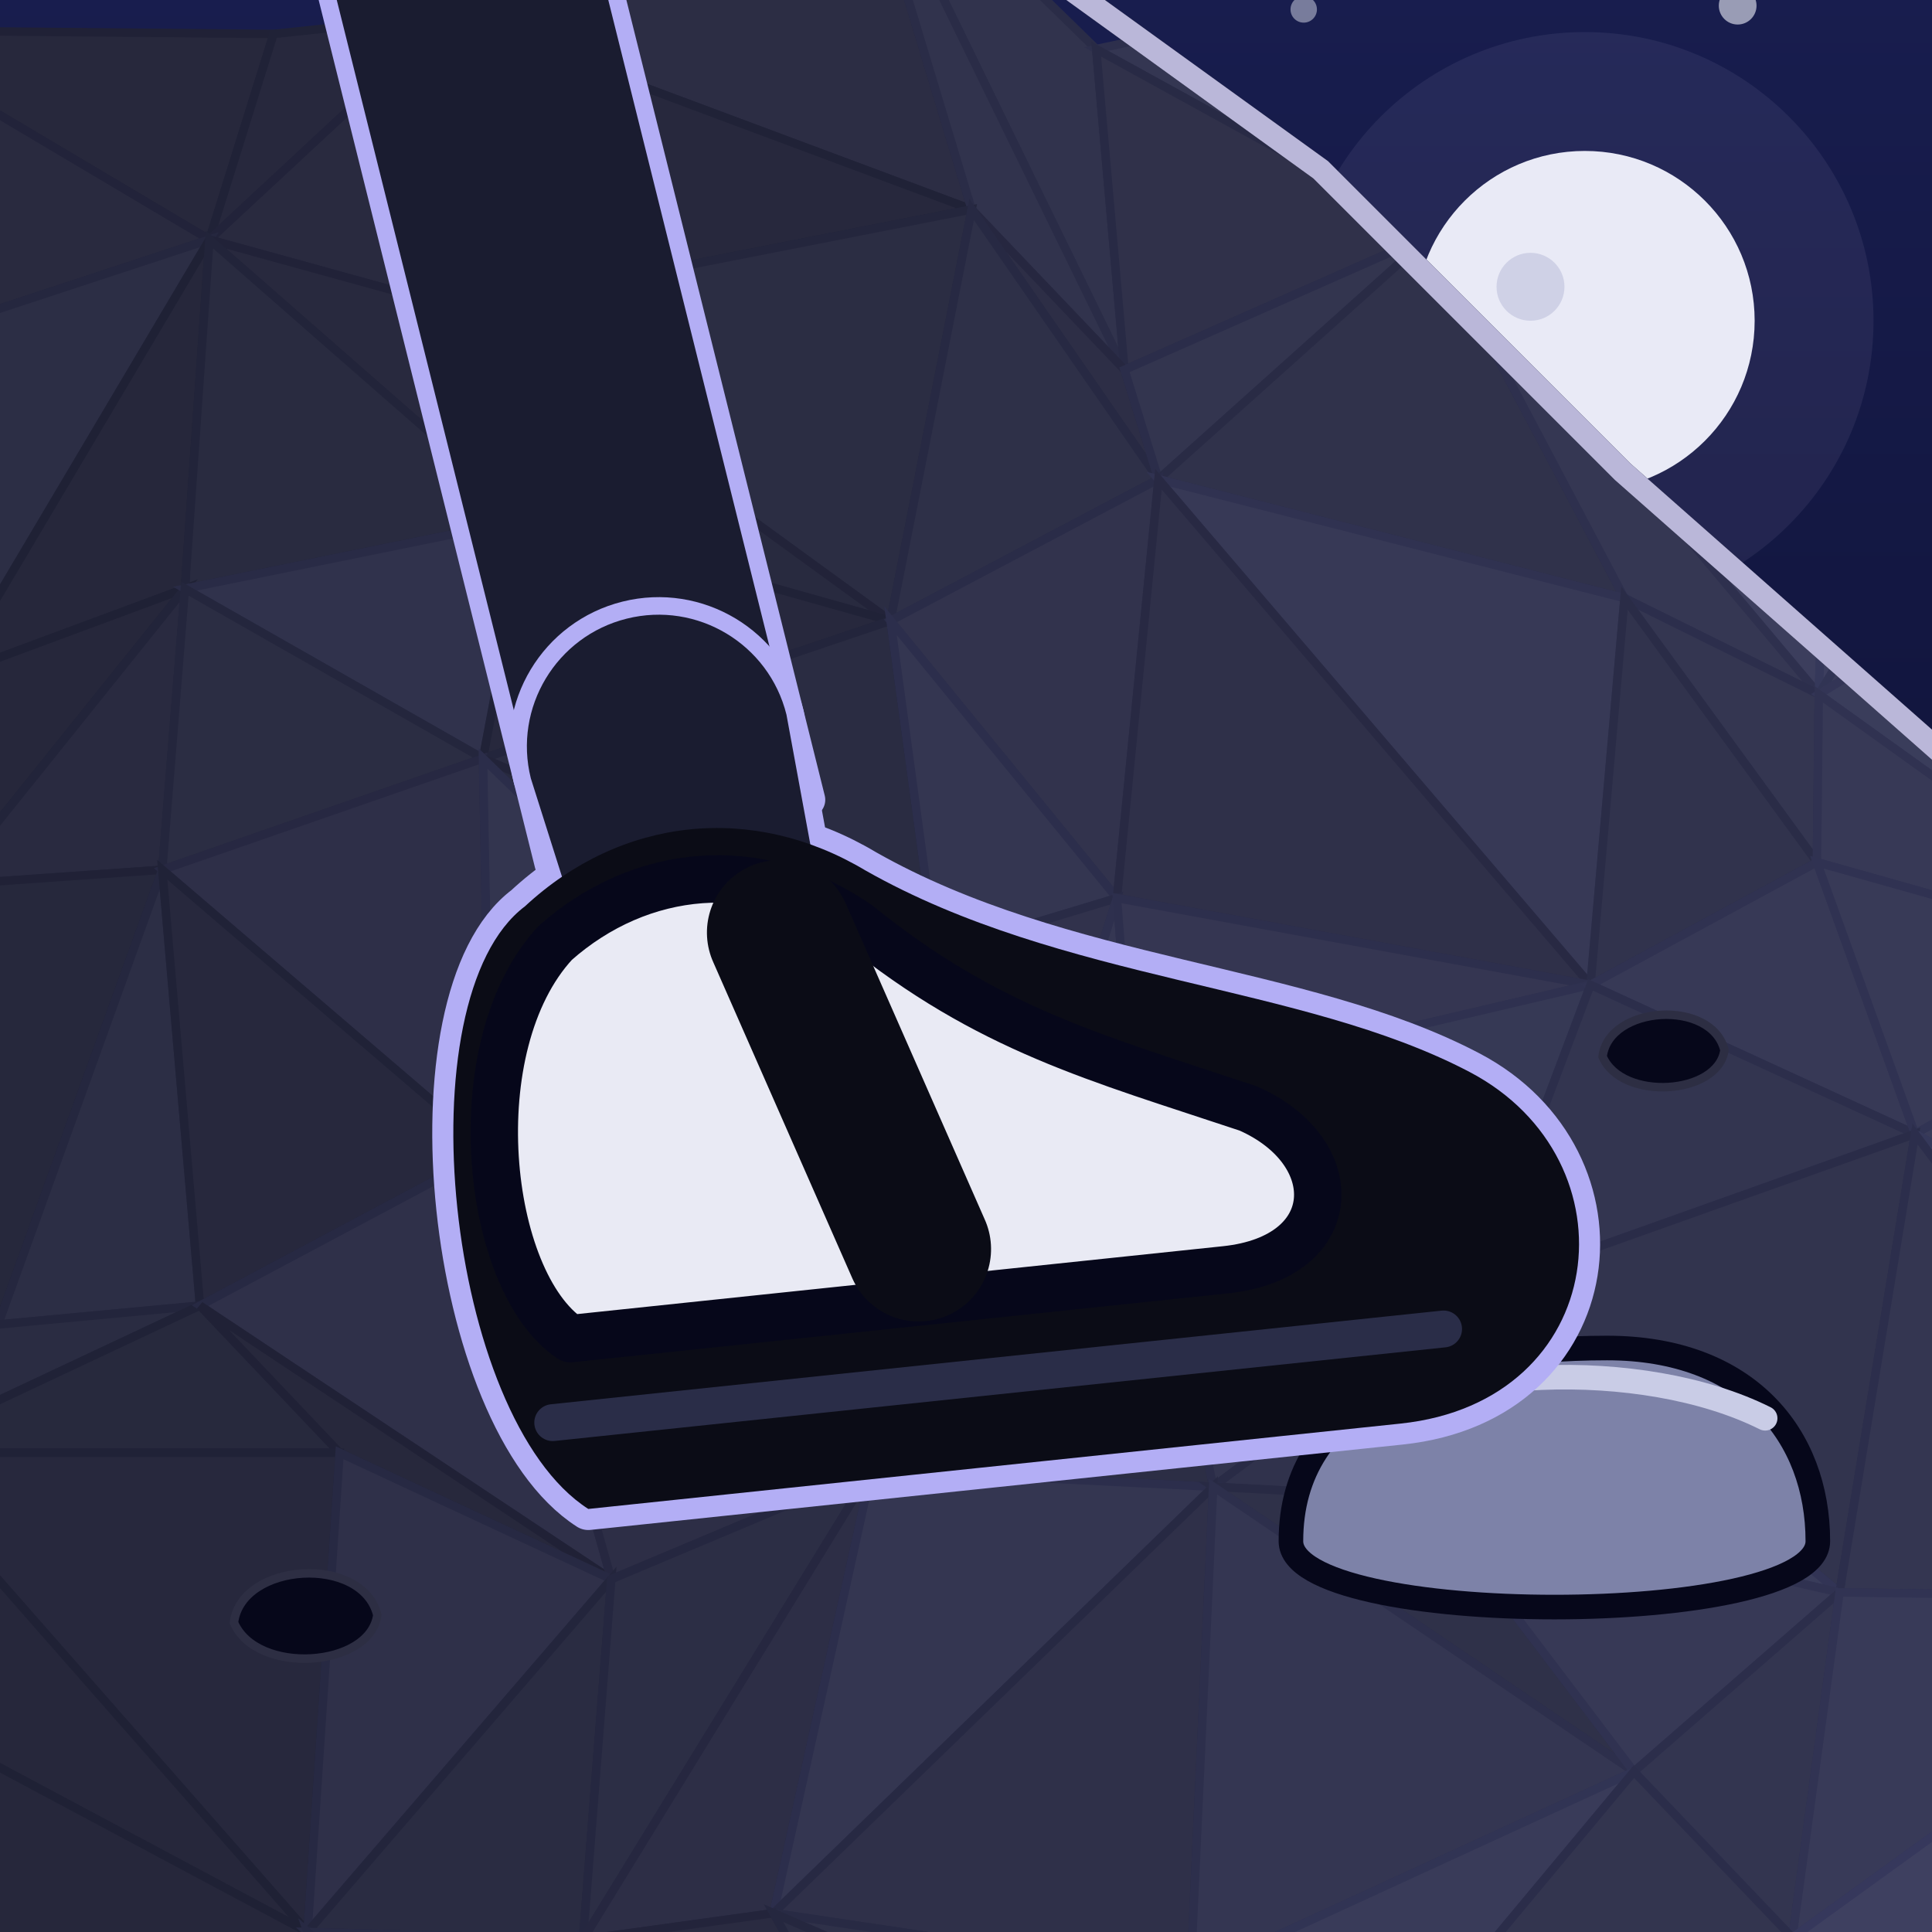
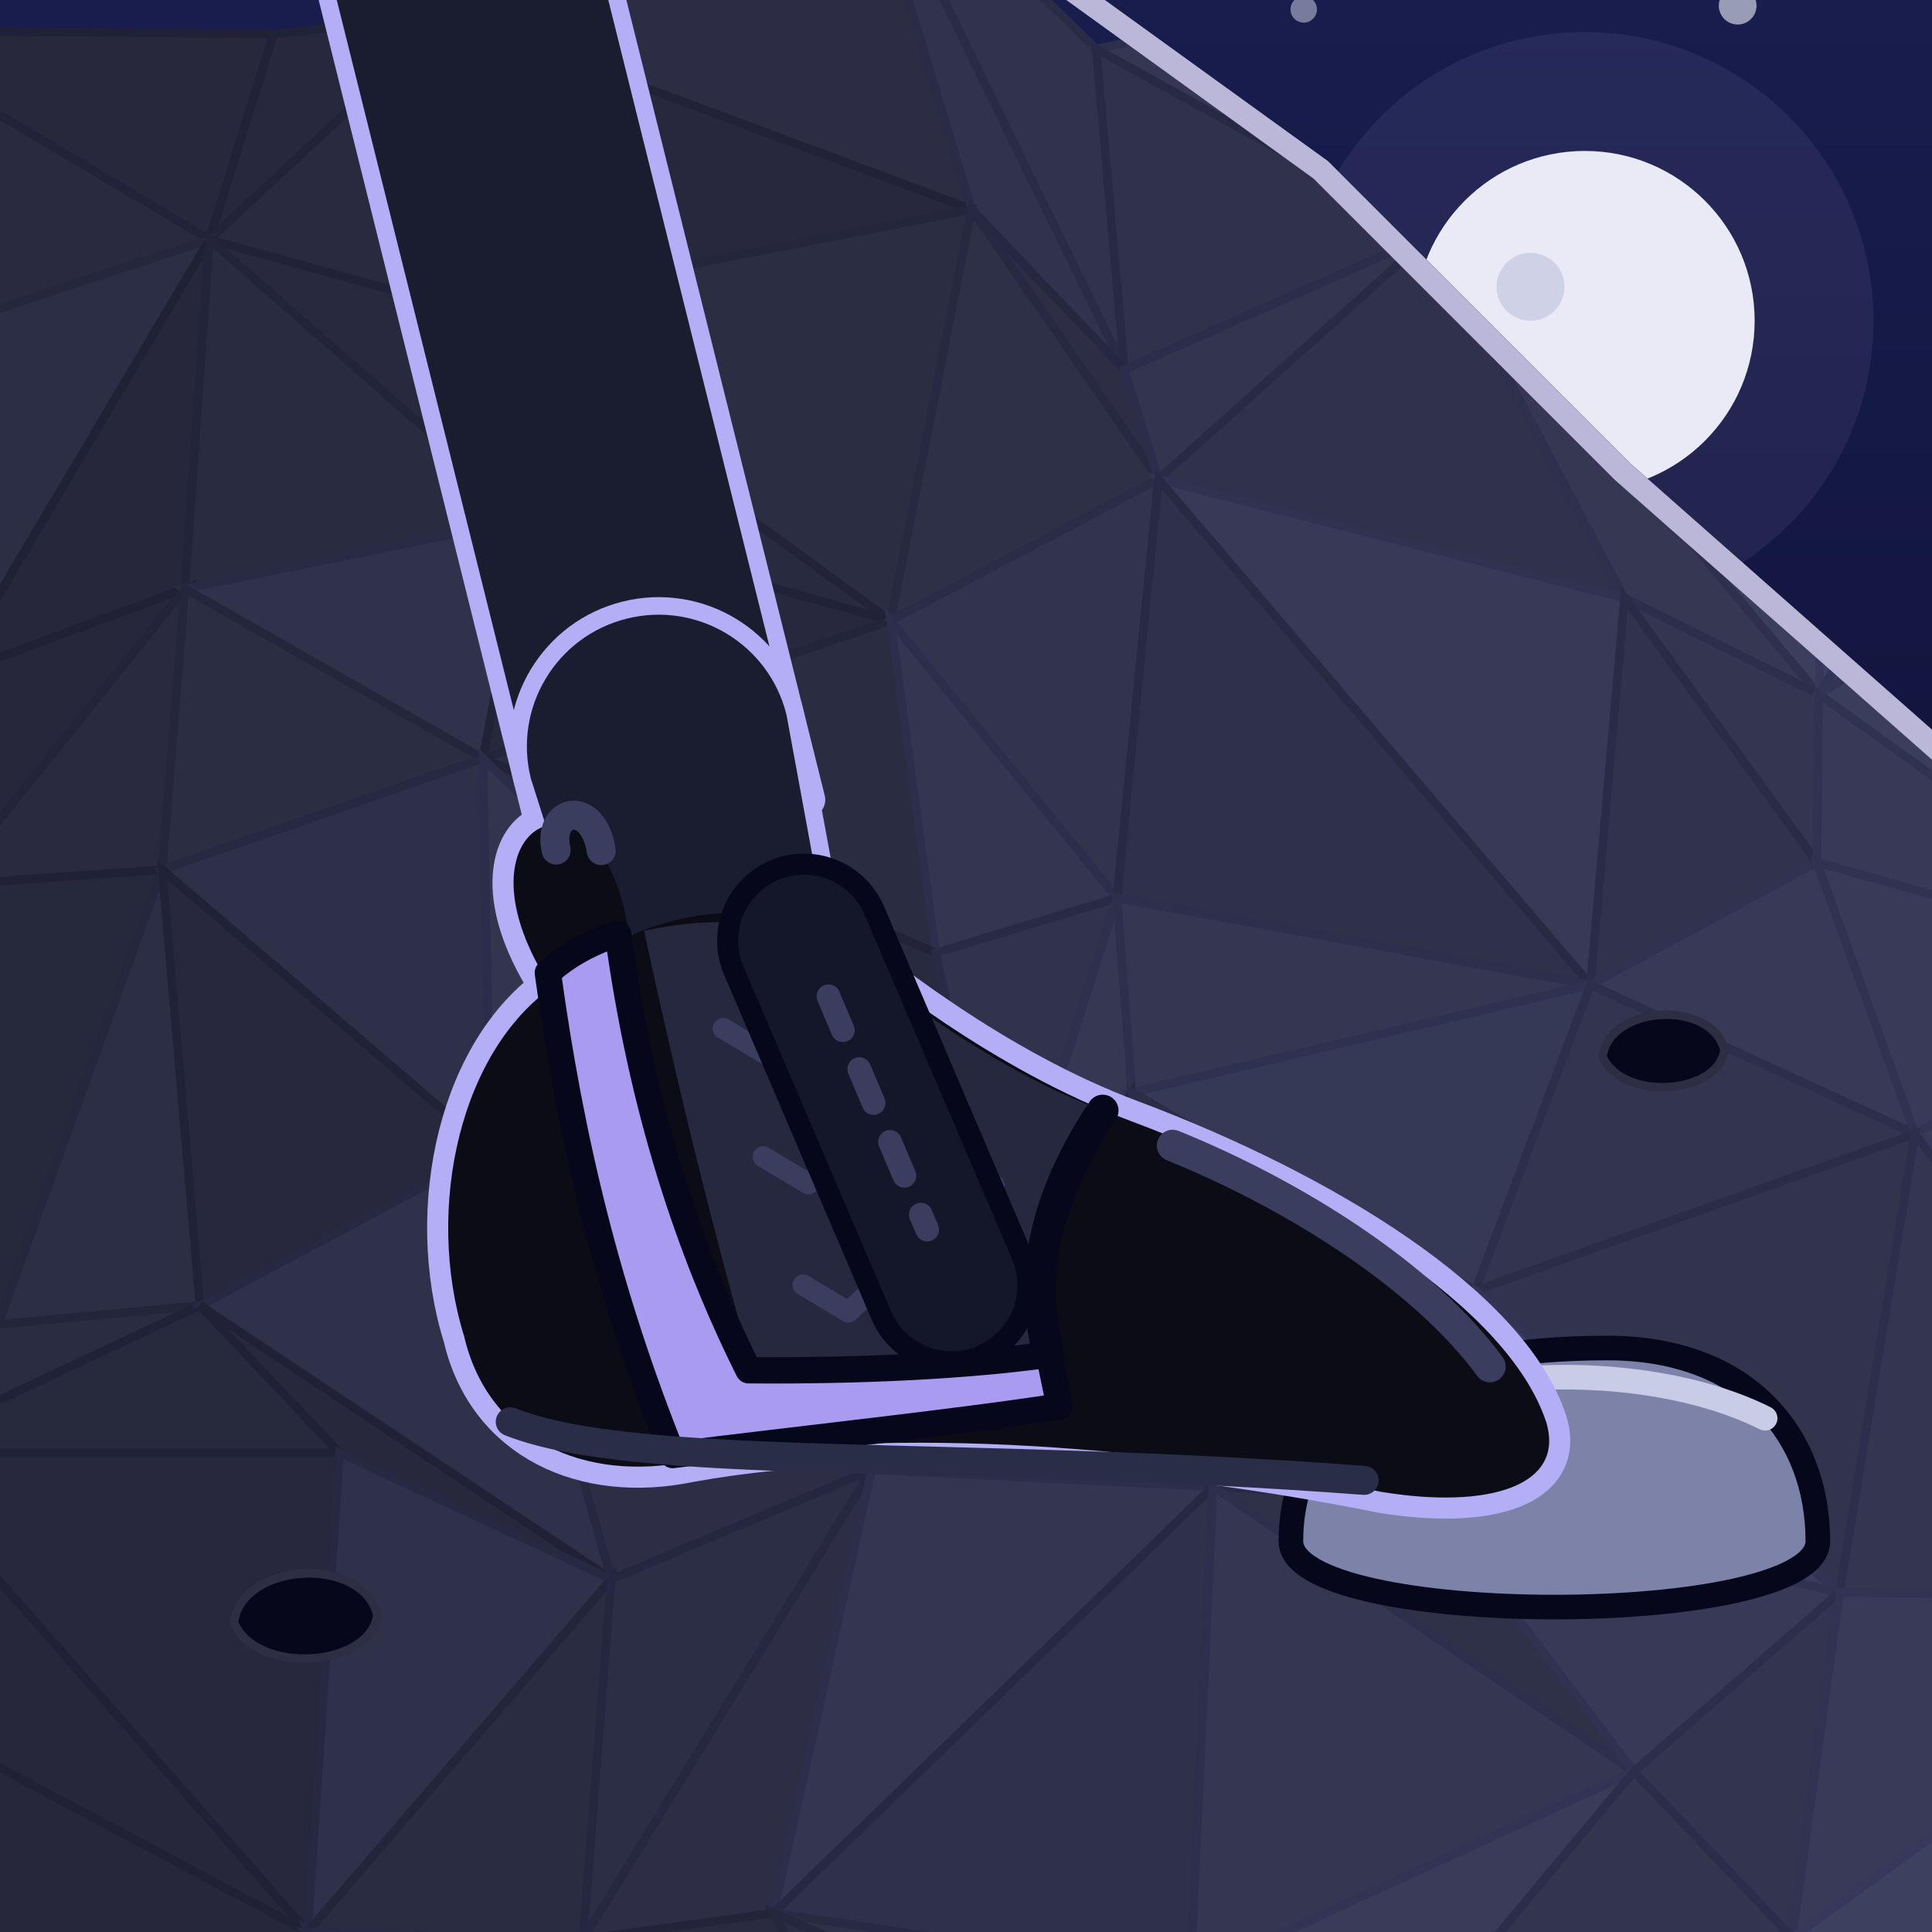
<svg xmlns="http://www.w3.org/2000/svg" viewBox="0 0 1024 1024" width="1024" height="1024" role="img" aria-label="App icon, Shoe">
  <defs>
    <clipPath id="ic-shoe-1024">
      <rect width="1024" height="1024" rx="0" />
    </clipPath>
    <linearGradient id="ib-shoe-1024" x1="0" y1="0" x2="0" y2="1">
      <stop offset="0" stop-color="#181D4E" />
      <stop offset="1" stop-color="#080A26" />
    </linearGradient>
  </defs>
  <g clip-path="url(#ic-shoe-1024)">
    <rect width="1024" height="1024" fill="url(#ib-shoe-1024)" />
    <circle cx="524" cy="212" r="7" fill="#EEF0FA" opacity="0.45" />
    <circle cx="921" cy="3" r="10" fill="#EEF0FA" opacity="0.6" />
    <circle cx="294" cy="214" r="13" fill="#EEF0FA" opacity="0.75" />
    <circle cx="691" cy="5" r="7" fill="#EEF0FA" opacity="0.45" />
    <circle cx="64" cy="216" r="10" fill="#EEF0FA" opacity="0.6" />
    <circle cx="461" cy="7" r="13" fill="#EEF0FA" opacity="0.75" />
    <circle cx="858" cy="218" r="7" fill="#EEF0FA" opacity="0.45" />
    <circle cx="231" cy="9" r="10" fill="#EEF0FA" opacity="0.6" />
    <circle cx="628" cy="220" r="13" fill="#EEF0FA" opacity="0.75" />
    <circle cx="840" cy="170" r="153" fill="#E9E6FF" opacity=".07" />
    <circle cx="840" cy="170" r="90" fill="#E9EAF6" />
    <circle cx="811.2" cy="152" r="18" fill="#CFD1E6" />
    <g>
      <clipPath id="r-shoe-1024">
        <path d="M-40 1064 L-40 -40 L520 -40 L700 90 L860 250 L1064 430 L1064 1064Z" />
      </clipPath>
      <g clip-path="url(#r-shoe-1024)">
        <path d="M-76,16L145,18L111,127Z" fill="hsl(236 22% 19.4%)" stroke="hsl(236 26% 16.9%)" stroke-width="4.5" />
        <path d="M-76,16L111,127L-44,178Z" fill="hsl(236 22% 20.4%)" stroke="hsl(236 26% 17.9%)" stroke-width="4.5" />
        <path d="M145,18L239,8L111,127Z" fill="hsl(236 22% 19.6%)" stroke="hsl(236 26% 17.1%)" stroke-width="4.5" />
        <path d="M239,8L245,164L111,127Z" fill="hsl(236 22% 20.4%)" stroke="hsl(236 26% 17.9%)" stroke-width="4.5" />
        <path d="M239,8L451,-101L515,111Z" fill="hsl(236 22% 21.9%)" stroke="hsl(236 26% 19.4%)" stroke-width="4.5" />
        <path d="M239,8L515,111L245,164Z" fill="hsl(236 22% 19.6%)" stroke="hsl(236 26% 17.1%)" stroke-width="4.5" />
        <path d="M451,-101L581,26L596,196Z" fill="hsl(236 22% 24.7%)" stroke="hsl(236 26% 22.2%)" stroke-width="4.5" />
        <path d="M451,-101L596,196L515,111Z" fill="hsl(236 22% 24.7%)" stroke="hsl(236 26% 22.2%)" stroke-width="4.5" />
        <path d="M581,26L874,-36L759,124Z" fill="hsl(236 22% 26.2%)" stroke="hsl(236 26% 23.7%)" stroke-width="4.5" />
        <path d="M581,26L759,124L596,196Z" fill="hsl(236 22% 23.9%)" stroke="hsl(236 26% 21.4%)" stroke-width="4.5" />
        <path d="M874,-36L973,-33L759,124Z" fill="hsl(236 22% 29.9%)" stroke="hsl(236 26% 27.4%)" stroke-width="4.5" />
        <path d="M973,-33L974,77L759,124Z" fill="hsl(236 22% 29.2%)" stroke="hsl(236 26% 26.7%)" stroke-width="4.5" />
        <path d="M973,-33L1164,-2L974,77Z" fill="hsl(236 22% 27.6%)" stroke="hsl(236 26% 25.1%)" stroke-width="4.5" />
        <path d="M1164,-2L1098,147L974,77Z" fill="hsl(236 22% 29.1%)" stroke="hsl(236 26% 26.6%)" stroke-width="4.5" />
        <path d="M1164,-2L1358,-51L1098,147Z" fill="hsl(236 22% 30.2%)" stroke="hsl(236 26% 27.7%)" stroke-width="4.5" />
        <path d="M1358,-51L1357,73L1098,147Z" fill="hsl(236 22% 31.0%)" stroke="hsl(236 26% 28.5%)" stroke-width="4.5" />
        <path d="M-44,178L111,127L-26,358Z" fill="hsl(236 22% 22.2%)" stroke="hsl(236 26% 19.7%)" stroke-width="4.5" />
        <path d="M111,127L98,312L-26,358Z" fill="hsl(236 22% 19.0%)" stroke="hsl(236 26% 16.5%)" stroke-width="4.5" />
        <path d="M111,127L245,164L280,275Z" fill="hsl(236 22% 19.9%)" stroke="hsl(236 26% 17.4%)" stroke-width="4.5" />
        <path d="M111,127L280,275L98,312Z" fill="hsl(236 22% 20.6%)" stroke="hsl(236 26% 18.1%)" stroke-width="4.5" />
        <path d="M245,164L515,111L472,329Z" fill="hsl(236 22% 21.6%)" stroke="hsl(236 26% 19.1%)" stroke-width="4.5" />
        <path d="M245,164L472,329L280,275Z" fill="hsl(236 22% 20.3%)" stroke="hsl(236 26% 17.8%)" stroke-width="4.5" />
        <path d="M515,111L596,196L614,254Z" fill="hsl(236 22% 22.4%)" stroke="hsl(236 26% 19.9%)" stroke-width="4.5" />
        <path d="M515,111L614,254L472,329Z" fill="hsl(236 22% 23.2%)" stroke="hsl(236 26% 20.7%)" stroke-width="4.5" />
        <path d="M596,196L759,124L614,254Z" fill="hsl(236 22% 25.5%)" stroke="hsl(236 26% 23.0%)" stroke-width="4.5" />
        <path d="M759,124L861,317L614,254Z" fill="hsl(236 22% 24.1%)" stroke="hsl(236 26% 21.6%)" stroke-width="4.5" />
        <path d="M759,124L974,77L964,368Z" fill="hsl(236 22% 30.0%)" stroke="hsl(236 26% 27.5%)" stroke-width="4.5" />
        <path d="M759,124L964,368L861,317Z" fill="hsl(236 22% 26.7%)" stroke="hsl(236 26% 24.2%)" stroke-width="4.5" />
        <path d="M974,77L1098,147L964,368Z" fill="hsl(236 22% 30.6%)" stroke="hsl(236 26% 28.1%)" stroke-width="4.5" />
        <path d="M1098,147L1148,256L964,368Z" fill="hsl(236 22% 28.6%)" stroke="hsl(236 26% 26.1%)" stroke-width="4.5" />
        <path d="M1098,147L1357,73L1148,256Z" fill="hsl(236 22% 30.1%)" stroke="hsl(236 26% 27.6%)" stroke-width="4.5" />
        <path d="M1357,73L1287,357L1148,256Z" fill="hsl(236 22% 31.0%)" stroke="hsl(236 26% 28.5%)" stroke-width="4.5" />
        <path d="M-26,358L98,312L-28,469Z" fill="hsl(236 22% 19.1%)" stroke="hsl(236 26% 16.6%)" stroke-width="4.5" />
        <path d="M98,312L86,461L-28,469Z" fill="hsl(236 22% 20.5%)" stroke="hsl(236 26% 18.0%)" stroke-width="4.5" />
        <path d="M98,312L280,275L256,402Z" fill="hsl(236 22% 24.3%)" stroke="hsl(236 26% 21.8%)" stroke-width="4.5" />
        <path d="M98,312L256,402L86,461Z" fill="hsl(236 22% 21.6%)" stroke="hsl(236 26% 19.1%)" stroke-width="4.5" />
        <path d="M280,275L472,329L256,402Z" fill="hsl(236 22% 19.6%)" stroke="hsl(236 26% 17.1%)" stroke-width="4.5" />
        <path d="M472,329L496,505L256,402Z" fill="hsl(236 22% 21.3%)" stroke="hsl(236 26% 18.8%)" stroke-width="4.5" />
        <path d="M472,329L614,254L592,476Z" fill="hsl(236 22% 24.9%)" stroke="hsl(236 26% 22.4%)" stroke-width="4.5" />
        <path d="M472,329L592,476L496,505Z" fill="hsl(236 22% 26.0%)" stroke="hsl(236 26% 23.5%)" stroke-width="4.5" />
        <path d="M614,254L861,317L843,522Z" fill="hsl(236 22% 27.7%)" stroke="hsl(236 26% 25.2%)" stroke-width="4.5" />
        <path d="M614,254L843,522L592,476Z" fill="hsl(236 22% 23.5%)" stroke="hsl(236 26% 21.0%)" stroke-width="4.5" />
        <path d="M861,317L964,368L963,457Z" fill="hsl(236 22% 26.0%)" stroke="hsl(236 26% 23.5%)" stroke-width="4.5" />
        <path d="M861,317L963,457L843,522Z" fill="hsl(236 22% 24.6%)" stroke="hsl(236 26% 22.1%)" stroke-width="4.5" />
        <path d="M964,368L1148,256L1169,515Z" fill="hsl(236 22% 29.4%)" stroke="hsl(236 26% 26.9%)" stroke-width="4.5" />
        <path d="M964,368L1169,515L963,457Z" fill="hsl(236 22% 27.8%)" stroke="hsl(236 26% 25.3%)" stroke-width="4.5" />
        <path d="M1148,256L1287,357L1320,468Z" fill="hsl(236 22% 31.0%)" stroke="hsl(236 26% 28.5%)" stroke-width="4.5" />
        <path d="M1148,256L1320,468L1169,515Z" fill="hsl(236 22% 30.5%)" stroke="hsl(236 26% 28.0%)" stroke-width="4.5" />
        <path d="M-28,469L86,461L-1,702Z" fill="hsl(236 22% 19.2%)" stroke="hsl(236 26% 16.7%)" stroke-width="4.5" />
        <path d="M86,461L106,692L-1,702Z" fill="hsl(236 22% 22.1%)" stroke="hsl(236 26% 19.6%)" stroke-width="4.5" />
        <path d="M86,461L256,402L260,610Z" fill="hsl(236 22% 23.0%)" stroke="hsl(236 26% 20.5%)" stroke-width="4.5" />
        <path d="M86,461L260,610L106,692Z" fill="hsl(236 22% 19.6%)" stroke="hsl(236 26% 17.1%)" stroke-width="4.5" />
        <path d="M256,402L496,505L531,669Z" fill="hsl(236 22% 20.3%)" stroke="hsl(236 26% 17.8%)" stroke-width="4.5" />
        <path d="M256,402L531,669L260,610Z" fill="hsl(236 22% 25.5%)" stroke="hsl(236 26% 23.0%)" stroke-width="4.5" />
        <path d="M496,505L592,476L531,669Z" fill="hsl(236 22% 24.4%)" stroke="hsl(236 26% 21.9%)" stroke-width="4.5" />
        <path d="M592,476L600,579L531,669Z" fill="hsl(236 22% 26.8%)" stroke="hsl(236 26% 24.3%)" stroke-width="4.5" />
        <path d="M592,476L843,522L600,579Z" fill="hsl(236 22% 26.4%)" stroke="hsl(236 26% 23.9%)" stroke-width="4.5" />
        <path d="M843,522L782,684L600,579Z" fill="hsl(236 22% 27.4%)" stroke="hsl(236 26% 24.9%)" stroke-width="4.5" />
        <path d="M843,522L963,457L1015,601Z" fill="hsl(236 22% 27.7%)" stroke="hsl(236 26% 25.2%)" stroke-width="4.5" />
        <path d="M843,522L1015,601L782,684Z" fill="hsl(236 22% 25.8%)" stroke="hsl(236 26% 23.3%)" stroke-width="4.5" />
        <path d="M963,457L1169,515L1015,601Z" fill="hsl(236 22% 28.0%)" stroke="hsl(236 26% 25.5%)" stroke-width="4.5" />
        <path d="M1169,515L1151,675L1015,601Z" fill="hsl(236 22% 28.6%)" stroke="hsl(236 26% 26.1%)" stroke-width="4.5" />
        <path d="M1169,515L1320,468L1309,617Z" fill="hsl(236 22% 31.0%)" stroke="hsl(236 26% 28.5%)" stroke-width="4.5" />
        <path d="M1169,515L1309,617L1151,675Z" fill="hsl(236 22% 29.6%)" stroke="hsl(236 26% 27.1%)" stroke-width="4.5" />
        <path d="M-1,702L106,692L-60,770Z" fill="hsl(236 22% 21.1%)" stroke="hsl(236 26% 18.6%)" stroke-width="4.5" />
        <path d="M106,692L180,770L-60,770Z" fill="hsl(236 22% 19.7%)" stroke="hsl(236 26% 17.2%)" stroke-width="4.5" />
        <path d="M106,692L260,610L324,837Z" fill="hsl(236 22% 23.4%)" stroke="hsl(236 26% 20.9%)" stroke-width="4.5" />
        <path d="M106,692L324,837L180,770Z" fill="hsl(236 22% 19.4%)" stroke="hsl(236 26% 16.9%)" stroke-width="4.5" />
        <path d="M260,610L531,669L462,779Z" fill="hsl(236 22% 24.8%)" stroke="hsl(236 26% 22.3%)" stroke-width="4.5" />
        <path d="M260,610L462,779L324,837Z" fill="hsl(236 22% 22.4%)" stroke="hsl(236 26% 19.9%)" stroke-width="4.5" />
        <path d="M531,669L600,579L462,779Z" fill="hsl(236 22% 23.2%)" stroke="hsl(236 26% 20.7%)" stroke-width="4.5" />
        <path d="M600,579L643,788L462,779Z" fill="hsl(236 22% 22.1%)" stroke="hsl(236 26% 19.6%)" stroke-width="4.5" />
        <path d="M600,579L782,684L643,788Z" fill="hsl(236 22% 25.1%)" stroke="hsl(236 26% 22.6%)" stroke-width="4.5" />
        <path d="M782,684L756,794L643,788Z" fill="hsl(236 22% 24.3%)" stroke="hsl(236 26% 21.8%)" stroke-width="4.5" />
        <path d="M782,684L1015,601L975,844Z" fill="hsl(236 22% 25.0%)" stroke="hsl(236 26% 22.5%)" stroke-width="4.5" />
        <path d="M782,684L975,844L756,794Z" fill="hsl(236 22% 28.9%)" stroke="hsl(236 26% 26.4%)" stroke-width="4.5" />
        <path d="M1015,601L1151,675L1199,847Z" fill="hsl(236 22% 30.6%)" stroke="hsl(236 26% 28.1%)" stroke-width="4.5" />
        <path d="M1015,601L1199,847L975,844Z" fill="hsl(236 22% 26.0%)" stroke="hsl(236 26% 23.5%)" stroke-width="4.5" />
        <path d="M1151,675L1309,617L1283,835Z" fill="hsl(236 22% 31.0%)" stroke="hsl(236 26% 28.5%)" stroke-width="4.5" />
        <path d="M1151,675L1283,835L1199,847Z" fill="hsl(236 22% 28.2%)" stroke="hsl(236 26% 25.7%)" stroke-width="4.5" />
        <path d="M-60,770L180,770L163,1024Z" fill="hsl(236 22% 19.6%)" stroke="hsl(236 26% 17.1%)" stroke-width="4.5" />
        <path d="M-60,770L163,1024L-28,922Z" fill="hsl(236 22% 19.0%)" stroke="hsl(236 26% 16.5%)" stroke-width="4.5" />
        <path d="M180,770L324,837L163,1024Z" fill="hsl(236 22% 23.4%)" stroke="hsl(236 26% 20.9%)" stroke-width="4.5" />
        <path d="M324,837L309,1028L163,1024Z" fill="hsl(236 22% 21.1%)" stroke="hsl(236 26% 18.6%)" stroke-width="4.5" />
        <path d="M324,837L462,779L309,1028Z" fill="hsl(236 22% 22.3%)" stroke="hsl(236 26% 19.8%)" stroke-width="4.5" />
        <path d="M462,779L410,1014L309,1028Z" fill="hsl(236 22% 22.4%)" stroke="hsl(236 26% 19.9%)" stroke-width="4.5" />
        <path d="M462,779L643,788L410,1014Z" fill="hsl(236 22% 26.0%)" stroke="hsl(236 26% 23.5%)" stroke-width="4.5" />
        <path d="M643,788L631,1047L410,1014Z" fill="hsl(236 22% 23.4%)" stroke="hsl(236 26% 20.9%)" stroke-width="4.5" />
        <path d="M643,788L756,794L866,939Z" fill="hsl(236 22% 23.6%)" stroke="hsl(236 26% 21.1%)" stroke-width="4.5" />
        <path d="M643,788L866,939L631,1047Z" fill="hsl(236 22% 26.2%)" stroke="hsl(236 26% 23.7%)" stroke-width="4.5" />
        <path d="M756,794L975,844L866,939Z" fill="hsl(236 22% 27.7%)" stroke="hsl(236 26% 25.2%)" stroke-width="4.5" />
        <path d="M975,844L950,1027L866,939Z" fill="hsl(236 22% 25.8%)" stroke="hsl(236 26% 23.3%)" stroke-width="4.5" />
        <path d="M975,844L1199,847L950,1027Z" fill="hsl(236 22% 28.3%)" stroke="hsl(236 26% 25.8%)" stroke-width="4.5" />
        <path d="M1199,847L1192,1046L950,1027Z" fill="hsl(236 22% 31.0%)" stroke="hsl(236 26% 28.5%)" stroke-width="4.5" />
        <path d="M1199,847L1283,835L1381,916Z" fill="hsl(236 22% 29.5%)" stroke="hsl(236 26% 27.0%)" stroke-width="4.5" />
        <path d="M1199,847L1381,916L1192,1046Z" fill="hsl(236 22% 30.1%)" stroke="hsl(236 26% 27.6%)" stroke-width="4.5" />
        <path d="M-28,922L163,1024L12,1114Z" fill="hsl(236 22% 19.0%)" stroke="hsl(236 26% 16.5%)" stroke-width="4.5" />
        <path d="M163,1024L195,1115L12,1114Z" fill="hsl(236 22% 21.8%)" stroke="hsl(236 26% 19.3%)" stroke-width="4.5" />
        <path d="M163,1024L309,1028L358,1195Z" fill="hsl(236 22% 24.1%)" stroke="hsl(236 26% 21.6%)" stroke-width="4.5" />
        <path d="M163,1024L358,1195L195,1115Z" fill="hsl(236 22% 23.3%)" stroke="hsl(236 26% 20.8%)" stroke-width="4.5" />
        <path d="M309,1028L410,1014L490,1158Z" fill="hsl(236 22% 20.9%)" stroke="hsl(236 26% 18.4%)" stroke-width="4.5" />
        <path d="M309,1028L490,1158L358,1195Z" fill="hsl(236 22% 24.1%)" stroke="hsl(236 26% 21.6%)" stroke-width="4.5" />
        <path d="M410,1014L631,1047L623,1107Z" fill="hsl(236 22% 23.6%)" stroke="hsl(236 26% 21.1%)" stroke-width="4.5" />
        <path d="M410,1014L623,1107L490,1158Z" fill="hsl(236 22% 22.2%)" stroke="hsl(236 26% 19.7%)" stroke-width="4.5" />
        <path d="M631,1047L866,939L746,1083Z" fill="hsl(236 22% 28.7%)" stroke="hsl(236 26% 26.2%)" stroke-width="4.5" />
        <path d="M631,1047L746,1083L623,1107Z" fill="hsl(236 22% 23.4%)" stroke="hsl(236 26% 20.9%)" stroke-width="4.5" />
        <path d="M866,939L950,1027L746,1083Z" fill="hsl(236 22% 25.5%)" stroke="hsl(236 26% 23.0%)" stroke-width="4.5" />
        <path d="M950,1027L930,1186L746,1083Z" fill="hsl(236 22% 26.6%)" stroke="hsl(236 26% 24.1%)" stroke-width="4.5" />
        <path d="M950,1027L1192,1046L930,1186Z" fill="hsl(236 22% 27.4%)" stroke="hsl(236 26% 24.9%)" stroke-width="4.5" />
        <path d="M1192,1046L1094,1132L930,1186Z" fill="hsl(236 22% 27.4%)" stroke="hsl(236 26% 24.9%)" stroke-width="4.5" />
        <path d="M1192,1046L1381,916L1319,1217Z" fill="hsl(236 22% 28.0%)" stroke="hsl(236 26% 25.5%)" stroke-width="4.5" />
        <path d="M1192,1046L1319,1217L1094,1132Z" fill="hsl(236 22% 28.8%)" stroke="hsl(236 26% 26.3%)" stroke-width="4.5" />
        <path d="M12,1114L195,1115L131,1307Z" fill="hsl(236 22% 20.4%)" stroke="hsl(236 26% 17.9%)" stroke-width="4.5" />
        <path d="M12,1114L131,1307L-82,1327Z" fill="hsl(236 22% 19.1%)" stroke="hsl(236 26% 16.6%)" stroke-width="4.5" />
        <path d="M195,1115L358,1195L305,1260Z" fill="hsl(236 22% 23.8%)" stroke="hsl(236 26% 21.3%)" stroke-width="4.5" />
        <path d="M195,1115L305,1260L131,1307Z" fill="hsl(236 22% 19.5%)" stroke="hsl(236 26% 17.0%)" stroke-width="4.5" />
        <path d="M358,1195L490,1158L494,1284Z" fill="hsl(236 22% 24.8%)" stroke="hsl(236 26% 22.3%)" stroke-width="4.5" />
        <path d="M358,1195L494,1284L305,1260Z" fill="hsl(236 22% 23.1%)" stroke="hsl(236 26% 20.6%)" stroke-width="4.5" />
        <path d="M490,1158L623,1107L494,1284Z" fill="hsl(236 22% 22.0%)" stroke="hsl(236 26% 19.5%)" stroke-width="4.5" />
        <path d="M623,1107L632,1276L494,1284Z" fill="hsl(236 22% 27.2%)" stroke="hsl(236 26% 24.7%)" stroke-width="4.5" />
        <path d="M623,1107L746,1083L844,1354Z" fill="hsl(236 22% 23.8%)" stroke="hsl(236 26% 21.3%)" stroke-width="4.5" />
        <path d="M623,1107L844,1354L632,1276Z" fill="hsl(236 22% 25.2%)" stroke="hsl(236 26% 22.7%)" stroke-width="4.5" />
        <path d="M746,1083L930,1186L844,1354Z" fill="hsl(236 22% 29.0%)" stroke="hsl(236 26% 26.5%)" stroke-width="4.5" />
        <path d="M930,1186L971,1268L844,1354Z" fill="hsl(236 22% 29.5%)" stroke="hsl(236 26% 27.0%)" stroke-width="4.5" />
        <path d="M930,1186L1094,1132L971,1268Z" fill="hsl(236 22% 26.8%)" stroke="hsl(236 26% 24.3%)" stroke-width="4.5" />
        <path d="M1094,1132L1206,1264L971,1268Z" fill="hsl(236 22% 27.8%)" stroke="hsl(236 26% 25.3%)" stroke-width="4.5" />
        <path d="M1094,1132L1319,1217L1332,1273Z" fill="hsl(236 22% 29.0%)" stroke="hsl(236 26% 26.5%)" stroke-width="4.5" />
        <path d="M1094,1132L1332,1273L1206,1264Z" fill="hsl(236 22% 29.0%)" stroke="hsl(236 26% 26.5%)" stroke-width="4.5" />
      </g>
      <path d="M124 860C128 828 192 824 200 856C196 884 136 888 124 860Z" fill="#06071A" stroke="hsl(236 20% 22%)" stroke-width="4.5" />
      <path d="M849.4 560C852.8 532.8 907.2 529.4 914 556.6C910.6 580.4 859.6 583.8 849.4 560Z" fill="#06071A" stroke="hsl(236 20% 22%)" stroke-width="4.5" />
      <path d="M-40 1064 L-40 -40 L520 -40 L700 90 L860 250 L1064 430 L1064 1064Z" fill="none" stroke="#04051A" stroke-width="12" stroke-linejoin="round" />
      <path d="M520 -40 L700 90 L860 250 L1064 430" fill="none" stroke="#D9D6FA" stroke-width="12" stroke-linecap="round" opacity=".85" />
    </g>
    <svg x="0" y="0" width="1024" height="1024" viewBox="-30 -34 88 88" preserveAspectRatio="xMidYMid slice">
      <g transform="translate(40 33) scale(.8)">
        <path d="M-14 4 C-14 -4 -6 -7 4 -7 C12 -7 16 -2 16 4 C16 9 -14 9 -14 4Z" fill="#7D82A8" stroke="#06071A" stroke-width="1.4" />
        <path d="M-11 -2 C-6 -6 6 -6.5 13 -3" fill="none" stroke="#C9CCE6" stroke-width="1.4" stroke-linecap="round" />
      </g>
      <g transform="rotate(-14)">
        <g fill="#B3AEF5" stroke="#B3AEF5" stroke-width="1.6" stroke-linejoin="round">
          <rect x="-6" y="-90" width="12" height="94" />
        </g>
        <g fill="#1A1C30">
          <rect x="-6" y="-90" width="12" height="94" />
        </g>
      </g>
      <g fill="#B3AEF5" stroke="#B3AEF5" stroke-width="1.6" stroke-linejoin="round">
        <g data-part="shinNear" transform="translate(0 0) rotate(-14)">
          <g>
            <path d="M-6 0 L-5 16 A5 5 0 0 0 5 16 L6 0 A6 6 0 0 0 -6 0Z" />
          </g>
          <g data-part="shoeNear" transform="translate(0 20) rotate(8)">
            <g>
              <g transform="scale(1.2)">
-                 <path d="M-8 -11 C-13 -8 -13 8 -8 12 L23 12 C31 12 33 3 27 -1 C21 -5 12 -6 5 -11 C1 -14 -4 -14 -8 -11Z" fill="#0B0C16" />
+                 <path d="M-7.6 -8.4 C-10.4 -14.6 -4.6 -16.4 -4.2 -9.8Z" fill="#0B0C16" />
+                 <path d="M-7 -8 C-11 -6 -13 0 -12 5 C-11.5 9 -8 11 -4 10.6 C4 10 14 12 22 14.5 C26 15.6 29 15 28.5 12.5 C27.5 8 21 3 14 -0.5 C9 -3 5 -7 3 -9 C0 -10.6 -4 -10.2 -7 -8Z" fill="#0B0C16" />
              </g>
            </g>
          </g>
        </g>
      </g>
      <g data-part="shinNear" transform="translate(0 0) rotate(-14)">
        <g fill="#1A1C30">
          <path d="M-6 0 L-5 16 A5 5 0 0 0 5 16 L6 0 A6 6 0 0 0 -6 0Z" />
        </g>
        <g data-part="shoeNear" transform="translate(0 20) rotate(8)">
          <g fill="#1A1C30">
            <g transform="scale(1.2)">
-               <path d="M-8 -11 C-13 -8 -13 8 -8 12 L23 12 C31 12 33 3 27 -1 C21 -5 12 -6 5 -11 C1 -14 -4 -14 -8 -11Z" fill="#0B0C16" />
+               <path d="M-7.6 -8.4 C-10.4 -14.6 -4.6 -16.4 -4.2 -9.8Z" fill="#0B0C16" />
+               <path d="M-7 -8 C-11 -6 -13 0 -12 5 C-11.5 9 -8 11 -4 10.6 C4 10 14 12 22 14.5 C26 15.6 29 15 28.5 12.5 C27.5 8 21 3 14 -0.5 C9 -3 5 -7 3 -9 C0 -10.6 -4 -10.2 -7 -8Z" fill="#0B0C16" />
              <g data-detail="">
-                 <path d="M-7 -9.5 C-11 -6 -11 3 -8 5.5 L17 5.5 C21.5 5.5 22 1.5 18.5 -0.5 C13 -3 9 -4.5 4.5 -9 C1 -12 -3.5 -12 -7 -9.5Z" fill="#E9EAF4" stroke="#06071A" stroke-width="1.8" stroke-linejoin="round" />
-                 <path d="M1.5 -9 L5.5 3.5" stroke="#0B0C16" stroke-width="5.5" stroke-linecap="round" />
-                 <path d="M-9 8.6 H25" stroke="#2A2D48" stroke-width="1.4" stroke-linecap="round" />
+                 <path d="M-6.6 -13 C-6.8 -14.6 -5 -14.8 -4.9 -12.8" fill="none" stroke="#3A3D5E" stroke-width="1.1" stroke-linecap="round" />
+                 <path d="M-3.6 -9.6 C0 -10 2 -9 3 -8.6 C6 -6 9 -3 13 -1 C10.5 2 9.5 5 10 8 L-1.2 7.6 C-2.2 2 -3 -4 -3.6 -9.6Z" fill="#262840" />
+                 <path d="M-1 -5.6 l1.6 1.2 l1.6 -1.2 M0 -0.6 l1.6 1.2 l1.6 -1.2 M5.4 1.4 l1.6 1.2 l1.6 -1.2 M1 4.4 l1.6 1.2 l1.6 -1.2" fill="none" stroke="#3A3D5E" stroke-width=".8" stroke-linecap="round" stroke-linejoin="round" />
+                 <path d="M13 -1 C10.5 2 9.5 5 10 8" fill="none" stroke="#06071A" stroke-width="1.2" stroke-linecap="round" />
+                 <path d="M15.5 0.6 C20 3 24.5 6.6 26.6 10.2" fill="none" stroke="#3A3D5E" stroke-width="1.2" stroke-linecap="round" />
+                 <path d="M-7.4 -8.4 C-6.6 -9 -5.6 -9.4 -4.6 -9.6 C-4.4 -3 -3.2 2.6 -1.4 7.4 C3 7.9 7 8.1 10 8 L10.2 10 C6 10.2 0 10.2 -4.6 10.3 C-6.4 4 -7.2 -2 -7.4 -8.4Z" fill="#A99CF0" stroke="#06071A" stroke-width="1" stroke-linejoin="round" />
+                 <path d="M2.4 -8.6 L6.6 5" stroke="#06071A" stroke-width="6.6" stroke-linecap="round" />
+                 <path d="M2.4 -8.6 L6.6 5" stroke="#14162A" stroke-width="5" stroke-linecap="round" />
+                 <path d="M3.1 -6.4 L5.9 2.8" stroke="#3A3D5E" stroke-width=".9" stroke-linecap="round" stroke-dasharray="1.4 1.6" />
+                 <path d="M-10.6 8.4 C-6 10.8 6 11.2 21.4 14" fill="none" stroke="#2A2D48" stroke-width="1.1" stroke-linecap="round" />
              </g>
            </g>
          </g>
        </g>
      </g>
    </svg>
  </g>
</svg>
